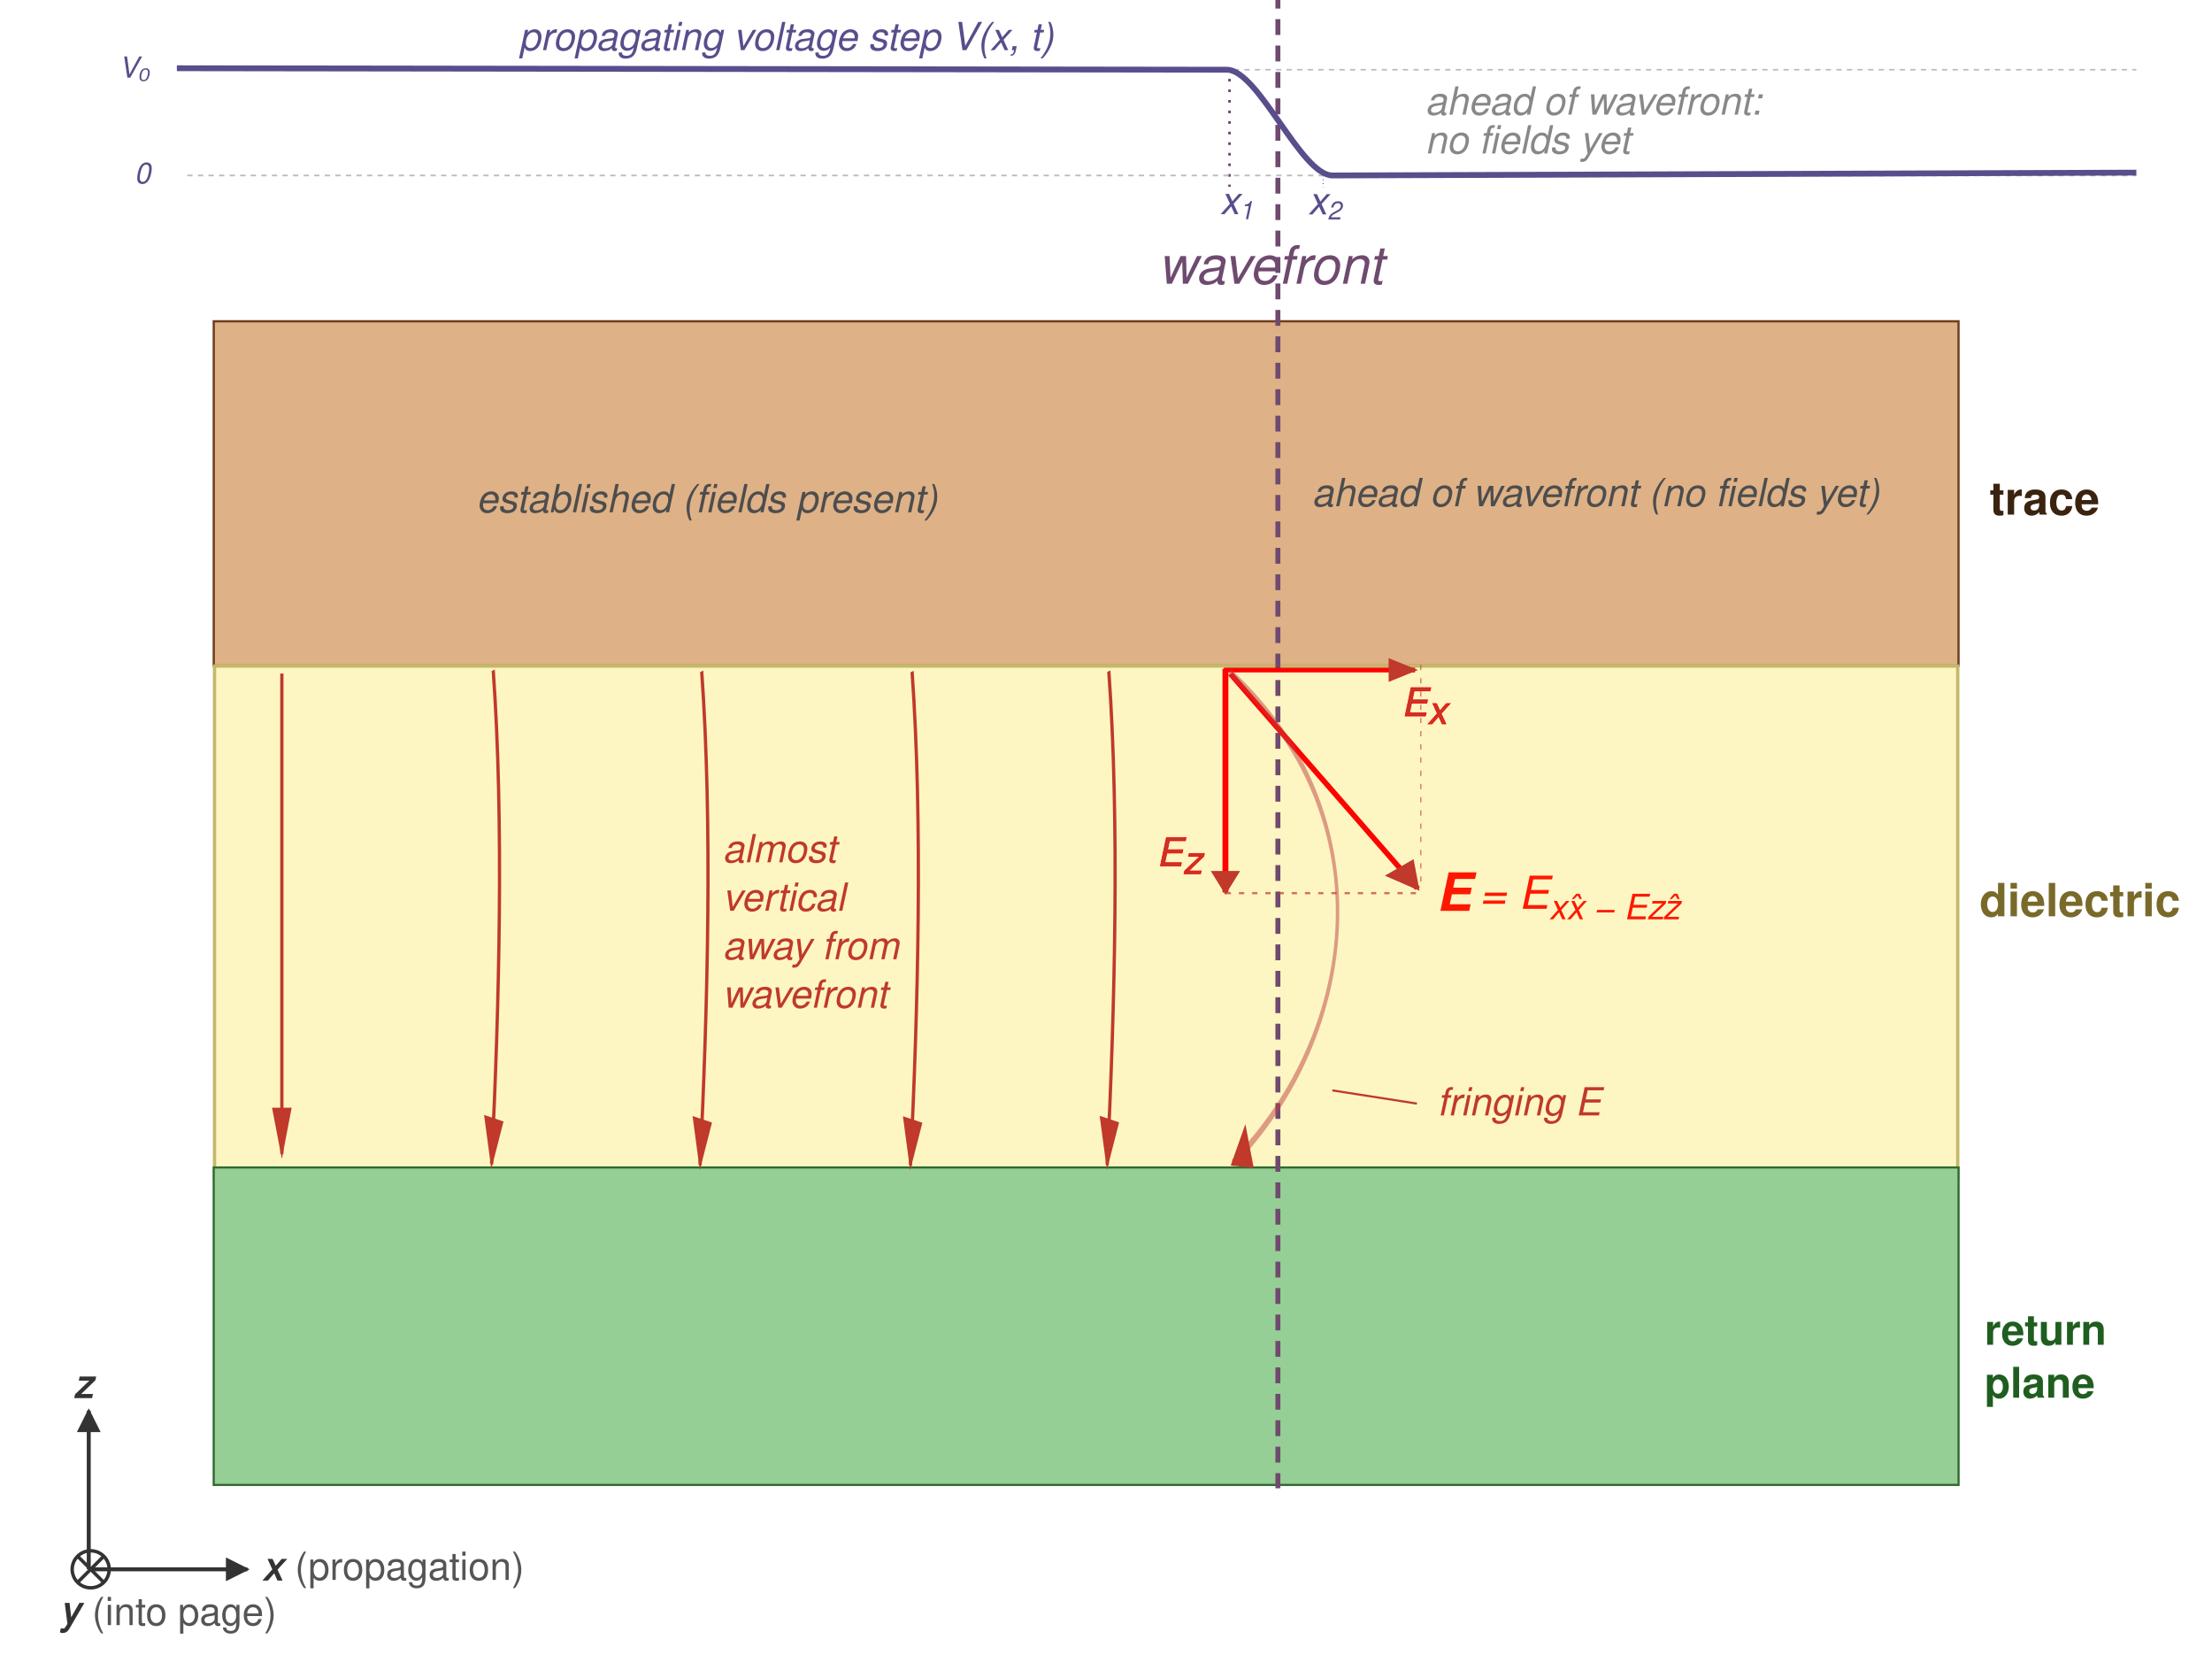
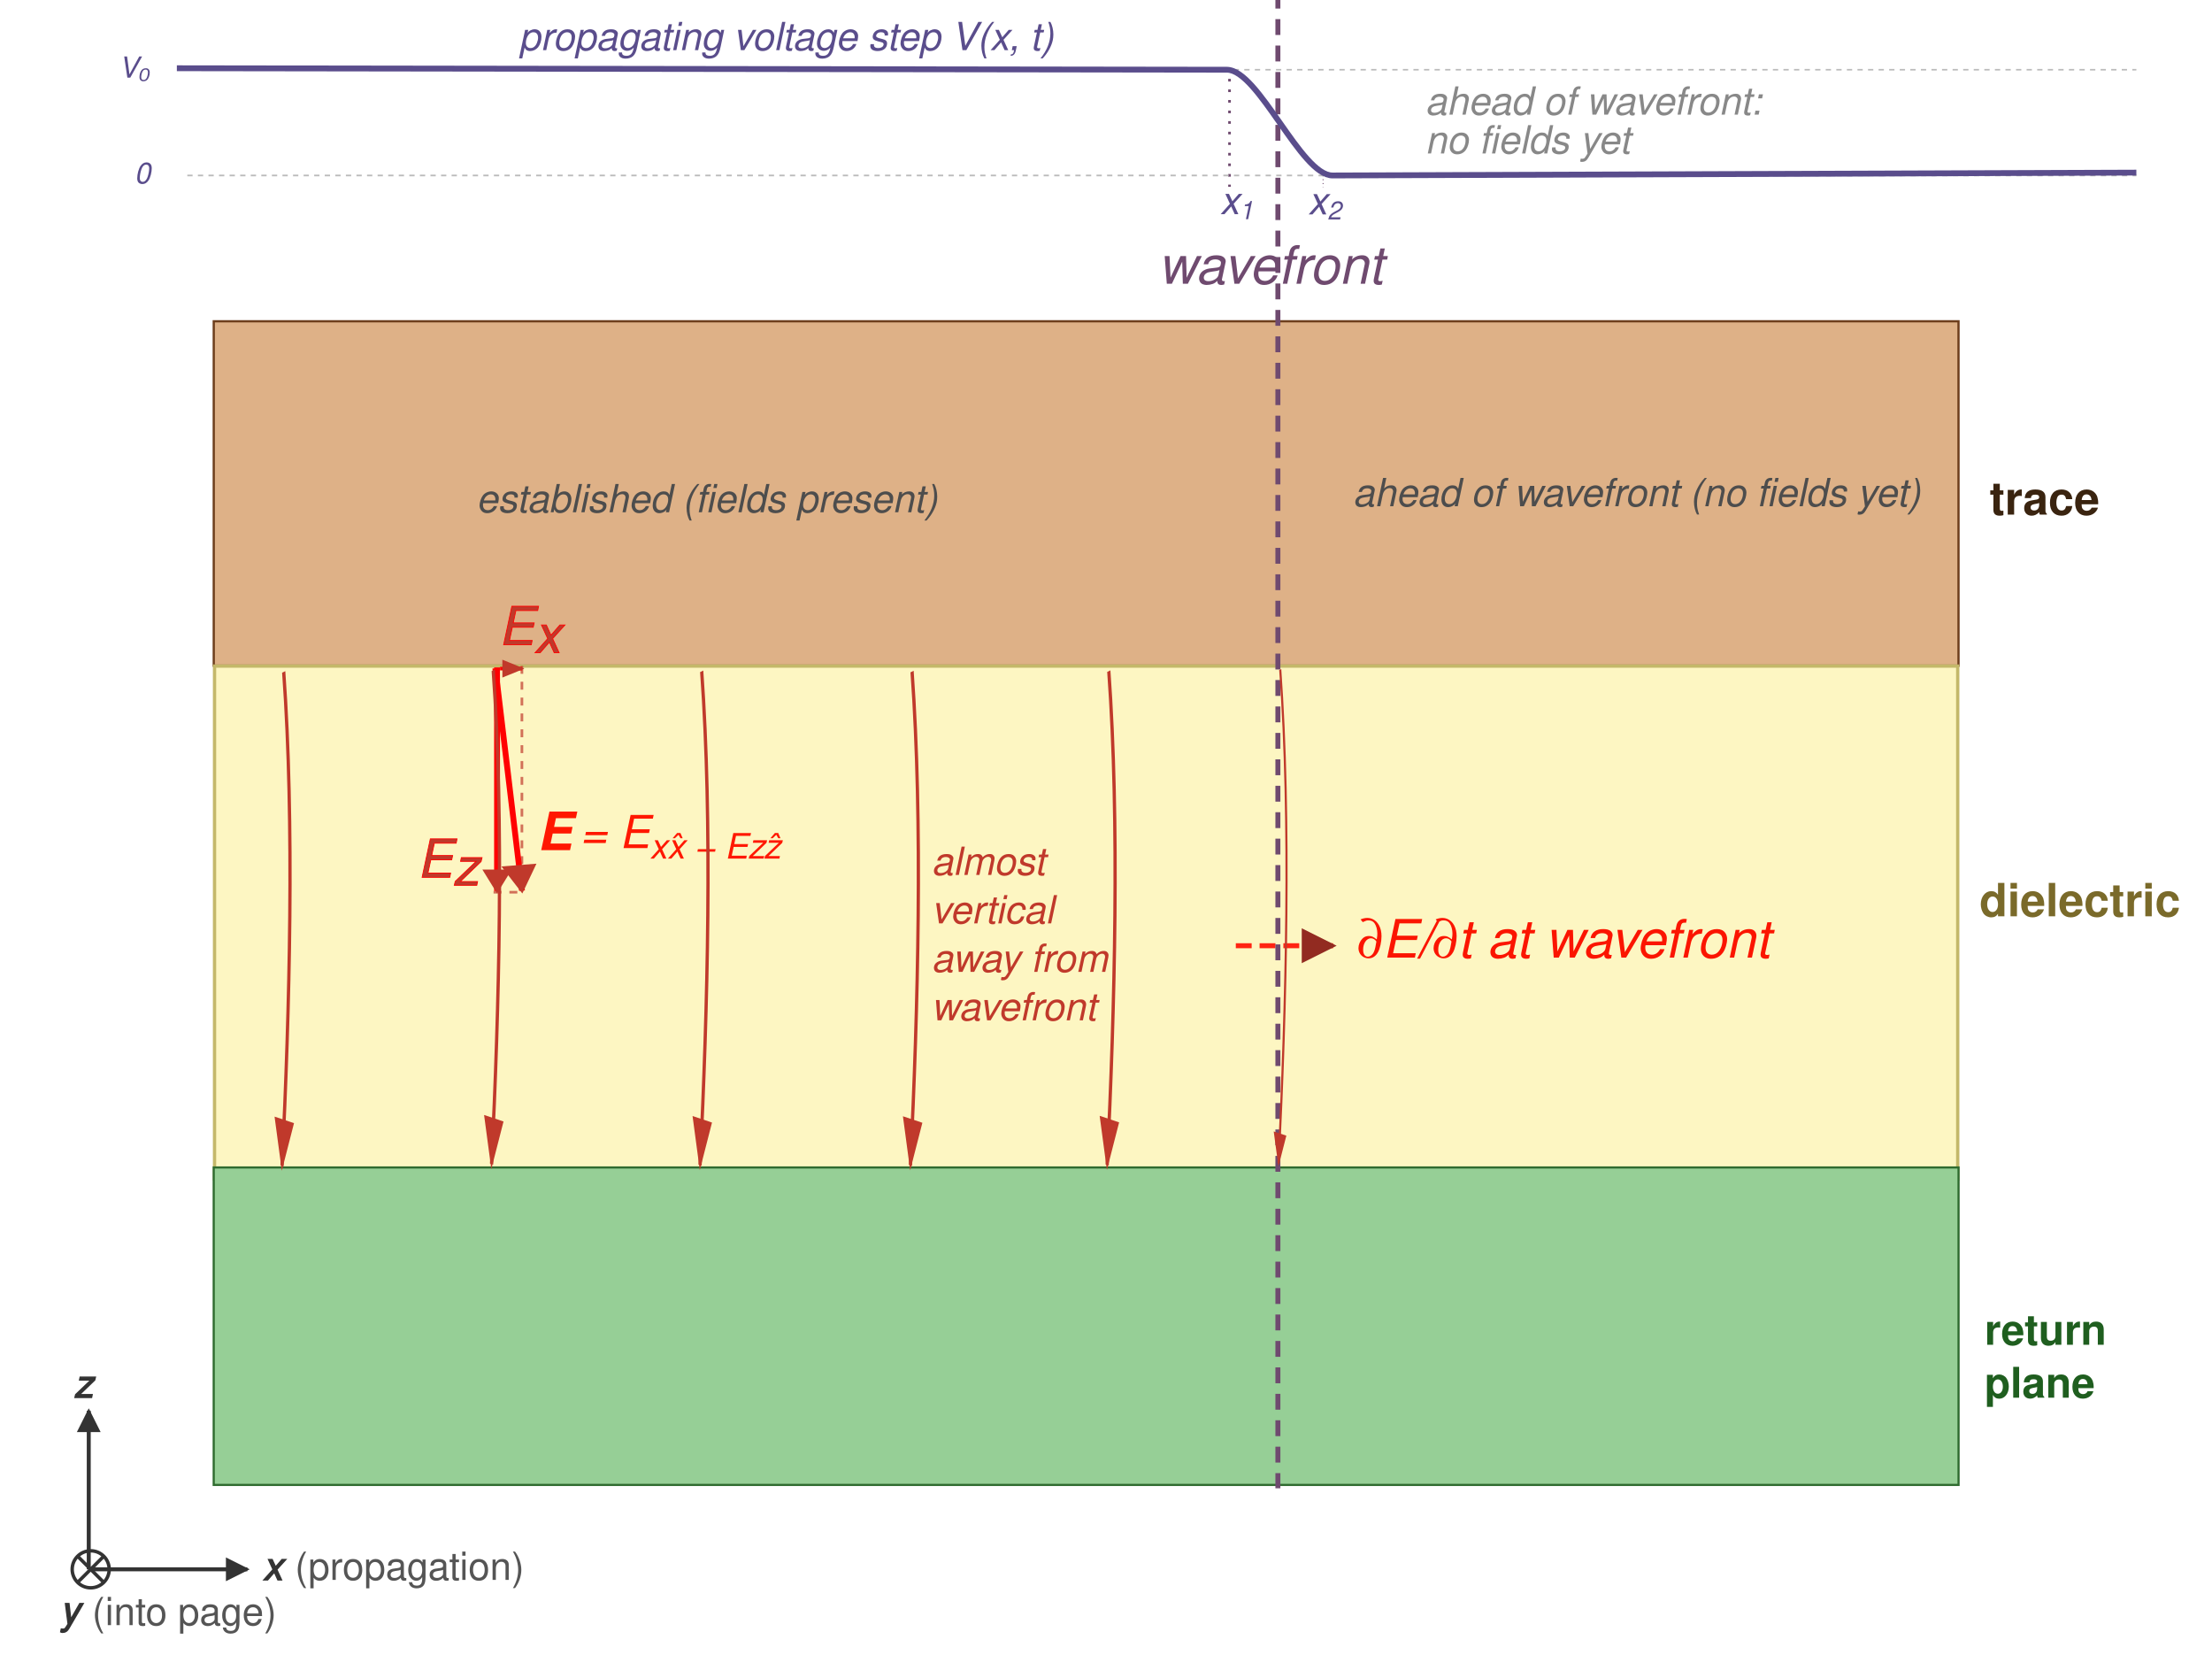
<svg xmlns="http://www.w3.org/2000/svg" viewBox="0 0 836.934 625.912" font-family="Helvetica, Arial, sans-serif" font-size="14px" version="1.1" id="svg75" width="836.934" height="625.912">
  <defs id="defs5">
    <marker id="arrE" viewBox="0 0 10 10" refX="9" refY="5" markerWidth="6" markerHeight="6" orient="auto-start-reverse">
      <path d="M 0,0 10,5 0,10 Z" fill="#c0392b" id="path1" />
    </marker>
    <marker id="arrEthin" viewBox="0 0 10 10" refX="9" refY="5" markerWidth="5" markerHeight="5" orient="auto-start-reverse">
      <path d="M 0,0 10,5 0,10 Z" fill="#c0392b" id="path2" />
    </marker>
    <marker id="arrI" viewBox="0 0 10 10" refX="9" refY="5" markerWidth="6" markerHeight="6" orient="auto-start-reverse">
      <path d="M 0,0 10,5 0,10 Z" fill="#333333" id="path3" />
    </marker>
    <marker id="arrAx" viewBox="0 0 10 10" refX="9" refY="5" markerWidth="6" markerHeight="6" orient="auto-start-reverse">
      <path d="M 0,0 10,5 0,10 Z" fill="#333333" id="path4" />
    </marker>
    <marker id="arrLeader" viewBox="0 0 10 10" refX="9" refY="5" markerWidth="5" markerHeight="5" orient="auto-start-reverse">
      <path d="M 0,0 10,5 0,10 Z" fill="#666666" id="path5" />
    </marker>
    <marker id="arrE-0" viewBox="0 0 10 10" refX="9" refY="5" markerWidth="6" markerHeight="6" orient="auto-start-reverse">
      <path d="M 0,0 10,5 0,10 Z" fill="#c0392b" id="path1-9" />
    </marker>
    <marker id="marker2" viewBox="0 0 10 10" refX="9" refY="5" markerWidth="6" markerHeight="6" orient="auto-start-reverse">
      <path d="M 0,0 10,5 0,10 Z" fill="#c0392b" id="path2-4" />
    </marker>
    <marker id="marker3" viewBox="0 0 10 10" refX="9" refY="5" markerWidth="6" markerHeight="6" orient="auto-start-reverse">
      <path d="M 0,0 10,5 0,10 Z" fill="#c0392b" id="path3-8" />
    </marker>
    <marker id="arrAx-5" viewBox="0 0 10 10" refX="9" refY="5" markerWidth="6" markerHeight="6" orient="auto-start-reverse">
      <path d="M 0,0 10,5 0,10 Z" fill="#333333" id="path4-5" />
    </marker>
    <marker id="marker1" viewBox="0 0 10 10" refX="9" refY="5" markerWidth="6" markerHeight="6" orient="auto-start-reverse">
      <path d="M 0,0 10,5 0,10 Z" fill="#333333" id="path1-1" />
    </marker>
    <marker id="arrE-3" viewBox="0 0 10 10" refX="9" refY="5" markerWidth="6" markerHeight="6" orient="auto-start-reverse">
      <path d="M 0,0 10,5 0,10 Z" fill="#c0392b" id="path1-4" />
    </marker>
    <marker id="marker1-6" viewBox="0 0 10 10" refX="9" refY="5" markerWidth="6" markerHeight="6" orient="auto-start-reverse">
      <path d="M 0,0 10,5 0,10 Z" fill="#c0392b" id="path1-6" />
    </marker>
    <marker id="marker2-0" viewBox="0 0 10 10" refX="9" refY="5" markerWidth="6" markerHeight="6" orient="auto-start-reverse">
      <path d="M 0,0 10,5 0,10 Z" fill="#c0392b" id="path2-3" />
    </marker>
    <marker id="marker3-8" viewBox="0 0 10 10" refX="9" refY="5" markerWidth="6" markerHeight="6" orient="auto-start-reverse">
      <path d="M 0,0 10,5 0,10 Z" fill="#c0392b" id="path3-0" />
    </marker>
    <marker id="marker4" viewBox="0 0 10 10" refX="9" refY="5" markerWidth="6" markerHeight="6" orient="auto-start-reverse">
      <path d="M 0,0 10,5 0,10 Z" fill="#c0392b" id="path4-1" />
    </marker>
    <marker id="arrE-8" viewBox="0 0 10 10" refX="9" refY="5" markerWidth="6" markerHeight="6" orient="auto-start-reverse">
      <path d="M 0,0 10,5 0,10 Z" fill="#c0392b" id="path1-3" />
    </marker>
    <marker id="marker2-5" viewBox="0 0 10 10" refX="9" refY="5" markerWidth="6" markerHeight="6" orient="auto-start-reverse">
      <path d="M 0,0 10,5 0,10 Z" fill="#c0392b" id="path2-1" />
    </marker>
    <marker id="marker3-2" viewBox="0 0 10 10" refX="9" refY="5" markerWidth="6" markerHeight="6" orient="auto-start-reverse">
      <path d="M 0,0 10,5 0,10 Z" fill="#c0392b" id="path3-01" />
    </marker>
    <marker id="marker4-6" viewBox="0 0 10 10" refX="9" refY="5" markerWidth="6" markerHeight="6" orient="auto-start-reverse">
      <path d="M 0,0 10,5 0,10 Z" fill="#c0392b" id="path4-4" />
    </marker>
    <marker id="marker5" viewBox="0 0 10 10" refX="9" refY="5" markerWidth="6" markerHeight="6" orient="auto-start-reverse">
      <path d="M 0,0 10,5 0,10 Z" fill="#c0392b" id="path5-0" />
    </marker>
    <marker id="arrE-0-0" viewBox="0 0 10 10" refX="9" refY="5" markerWidth="6" markerHeight="6" orient="auto-start-reverse">
      <path d="M 0,0 10,5 0,10 Z" fill="#c0392b" id="path1-9-9" />
    </marker>
    <marker id="arrE-0-0-8" viewBox="0 0 10 10" refX="9" refY="5" markerWidth="6" markerHeight="6" orient="auto-start-reverse">
      <path d="M 0,0 10,5 0,10 Z" fill="#c0392b" id="path1-9-9-2" />
    </marker>
    <marker id="arrE-0-0-8-5" viewBox="0 0 10 10" refX="9" refY="5" markerWidth="6" markerHeight="6" orient="auto-start-reverse">
      <path d="M 0,0 10,5 0,10 Z" fill="#c0392b" id="path1-9-9-2-1" />
    </marker>
    <marker id="arrE-0-0-8-1" viewBox="0 0 10 10" refX="9" refY="5" markerWidth="6" markerHeight="6" orient="auto-start-reverse">
      <path d="M 0,0 10,5 0,10 Z" fill="#c0392b" id="path1-9-9-2-5" />
    </marker>
+     <marker id="arrE-0-0-8-1-0" viewBox="0 0 10 10" refX="9" refY="5" markerWidth="6" markerHeight="6" orient="auto-start-reverse">
+       <path d="M 0,0 10,5 0,10 Z" fill="#c0392b" id="path1-9-9-2-5-9" />
+     </marker>
+     <marker id="arrE-0-0-82" viewBox="0 0 10 10" refX="9" refY="5" markerWidth="6" markerHeight="6" orient="auto-start-reverse">
+       <path d="M 0,0 10,5 0,10 Z" fill="#c0392b" id="path1-9-9-4" />
+     </marker>
+     <marker id="arrEdash" viewBox="0 0 10 10" refX="9" refY="5" markerWidth="7" markerHeight="7" orient="auto-start-reverse">
+       <path d="M 0,0 10,5 0,10 Z" fill="#922b21" id="path2-7" />
+     </marker>
  </defs>
  <g id="g1-2" transform="translate(-77.12341,-174.3984)" style="display:inline">
    <rect x="157.999" y="295.925" width="660.149" height="130.279" fill="#deb187" stroke="#6e3f1d" stroke-width="0.851" id="rect6" />
    <rect x="158.074" y="396.769" width="660" height="30" fill="#a86628" opacity="0.3" stroke="none" id="rect7" style="display:none" />
    <rect x="158.296" y="426.353" width="659.555" height="194" fill="#fdf6c2" stroke="#c4b86a" stroke-width="1.245" id="rect8" />
    <rect x="157.982" y="616.008" width="660.183" height="120.083" fill="#4ea94e" stroke="#2f6b2f" stroke-width="0.817" id="rect9" style="fill:#96cf96;fill-opacity:1" />
    <rect x="157.434" y="615.461" width="660" height="30" fill="#1f5e1f" opacity="0.28" stroke="none" id="rect10" style="display:none" />
    <text x="829.91" y="369.067" fill="#3a2410" font-weight="bold" id="text10-7" style="font-size:17.333px">trace</text>
    <text x="826.074" y="521" fill="#7a6a2a" id="text12-4" style="font-size:17.333px">
      <tspan style="font-style:normal;font-variant:normal;font-weight:bold;font-stretch:normal;font-family:Helvetica, Arial, sans-serif;-inkscape-font-specification:'Helvetica, Arial, sans-serif Bold'" id="tspan3-2">dielectric</tspan>
    </text>
    <text x="827.99" y="683.084" fill="#1f5e1f" font-weight="bold" id="text14-5" style="font-size:16px;stroke-width:1">
      <tspan id="tspan93" x="827.99" y="683.084" style="font-size:16px;stroke-width:1">return</tspan>
      <tspan id="tspan94" x="827.99" y="703.084" style="font-size:16px;stroke-width:1">plane</tspan>
    </text>
    <g stroke="#5a3a1a" stroke-width="0.8" fill="none" id="g15-7" transform="matrix(1.002988,0,0,0.9161738,94.73993,186.6673)" style="display:none">
      <path d="m 50,230 h -8 v 30 h 8" id="path15" />
    </g>
    <text x="123.828" y="415.409" fill="#5a3a1a" font-size="11px" font-style="italic" text-anchor="middle" id="text16" style="font-size:14.667px;display:none">δ</text>
    <g stroke="#1f5e1f" stroke-width="0.8" fill="none" id="g16" transform="matrix(1.005327,0,0,0.8533523,98.46896,327.8401)" style="display:none">
      <path d="m 50,340 h -8 v 30 h 8" id="path16" />
    </g>
    <text x="125.746" y="632.821" fill="#1f5e1f" font-size="11px" font-style="italic" text-anchor="middle" id="text17-7" style="font-size:14.667px;display:none">δ</text>
    <g stroke="#c0392b" stroke-width="2.4" fill="none" id="g24" transform="matrix(0.9923674,0,0,2.373388,100.1725,-192.21)" style="display:none;fill:#c13e3e;fill-opacity:0.54;stroke:#c0392b;stroke-opacity:0.5">
      <line x1="120" y1="265" x2="120" y2="335" marker-end="url(#arrE-3)" id="line20-9" style="fill:#c13e3e;fill-opacity:0.3;stroke:#c0392b;stroke-opacity:0.5;marker-end:url(#arrE-3)" />
      <line x1="200" y1="265" x2="200" y2="335" marker-end="url(#arrE-3)" id="line21-4" style="fill:#c13e3e;fill-opacity:0.3;stroke:#c0392b;stroke-opacity:0.5;marker-end:url(#arrE-3)" />
      <line x1="280" y1="265" x2="280" y2="335" marker-end="url(#arrE-3)" id="line22" style="fill:#c13e3e;fill-opacity:0.3;stroke:#c0392b;stroke-opacity:0.5;marker-end:url(#arrE-3)" />
      <line x1="360" y1="265" x2="360" y2="335" marker-end="url(#arrE-3)" id="line23-7" style="fill:#c13e3e;fill-opacity:0.3;stroke:#c0392b;stroke-opacity:0.5;marker-end:url(#arrE-3)" />
      <line x1="430" y1="265" x2="430" y2="335" marker-end="url(#arrE-3)" id="line24-9" style="fill:#c13e3e;fill-opacity:0.3;stroke:#c0392b;stroke-opacity:0.5;marker-end:url(#arrE-3)" />
    </g>
    <text x="826.778" y="411.371" fill="#3a2410" font-size="12px" font-style="italic" id="text10-0" style="font-size:14.667px;display:none">
      <tspan id="tspan1-31" x="0" y="0" style="font-size:14.667px">near-surface</tspan>
      <tspan id="tspan2-9" x="0" y="0" style="font-size:14.667px">layer</tspan>
    </text>
    <text x="828.214" y="624.629" fill="#3a2410" font-size="12px" font-style="italic" id="text10-0-4" style="font-size:14.667px;display:none">
      <tspan id="tspan1-3" x="0" y="0" style="font-size:14.667px">near-surface</tspan>
      <tspan id="tspan2-1" x="0" y="0" style="font-size:14.667px">layer</tspan>
    </text>
  </g>
+   <line x1="467.58" y1="357.737" x2="504.412" y2="357.737" stroke="#922b21" stroke-width="1.886" stroke-dasharray="6, 3" marker-end="url(#arrEdash)" id="line34" style="stroke:#ff2412;stroke-opacity:1" />
  <line x1="483.502" y1="-272.764" x2="483.502" y2="562.964" stroke="#6f4a6f" stroke-width="1.879" stroke-dasharray="6, 4" id="line12" />
  <line x1="465.201" y1="25.829" x2="465.201" y2="70.659" stroke="#6f4a6f" stroke-width="0.435" stroke-dasharray="6, 4" id="line12-4" style="stroke-width:1;stroke-dasharray:1,3;stroke-dashoffset:0" />
  <line x1="500.599" y1="64.889" x2="500.599" y2="70.828" stroke="#6f4a6f" stroke-width="0.435" stroke-dasharray="6, 4" id="line12-4-5" style="stroke-width:0.364;stroke-dasharray:0.364, 1.092;stroke-dashoffset:0" />
  <text x="480.842" y="107.338" fill="#6f4a6f" font-style="italic" font-size="13px" id="text13" style="font-size:20px;text-align:center;text-anchor:middle">wavefront</text>
  <text x="180.214" y="193.78" fill="#777777" font-size="12px" font-style="italic" id="text14" style="font-size:14.667px;fill:#4d4d4d;fill-opacity:1">established (fields present)</text>
-   <text x="496.337" y="191.491" fill="#888888" font-size="12px" font-style="italic" id="text15" style="font-size:14.667px;fill:#4d4d4d;fill-opacity:1">ahead of wavefront (no fields yet)</text>
-   <text x="273.389" y="326.18" fill="#c0392b" font-style="italic" font-size="12px" id="text17" style="font-size:14.667px">
-     <tspan id="tspan75" x="273.389" y="326.18" style="font-size:14.667px">almost</tspan>
-     <tspan x="273.389" y="344.513" style="font-size:14.667px" id="tspan4">vertical</tspan>
-     <tspan id="tspan76" x="273.389" y="362.847" style="font-size:14.667px">away from</tspan>
-     <tspan x="273.389" y="381.18" style="font-size:14.667px" id="tspan6">wavefront</tspan>
+   <text x="511.837" y="191.491" fill="#888888" font-size="12px" font-style="italic" id="text15" style="font-size:14.667px;fill:#4d4d4d;fill-opacity:1">ahead of wavefront (no fields yet)</text>
+   <text x="352.408" y="330.953" fill="#c0392b" font-style="italic" font-size="12px" id="text17" style="font-size:14.667px">
+     <tspan id="tspan75" x="352.408" y="330.953" style="font-size:14.667px">almost</tspan>
+     <tspan x="352.408" y="349.286" style="font-size:14.667px" id="tspan4">vertical</tspan>
+     <tspan id="tspan76" x="352.408" y="367.62" style="font-size:14.667px">away from</tspan>
+     <tspan x="352.408" y="385.953" style="font-size:14.667px" id="tspan6">wavefront</tspan>
  </text>
-   <line x1="537.589" y1="251.52" x2="537.589" y2="336.351" stroke="#c0392b" stroke-width="0.439" stroke-dasharray="2, 3" opacity="0.7" id="line18" />
-   <line x1="463.746" y1="337.85" x2="535.765" y2="337.85" stroke="#c0392b" stroke-width="0.84" stroke-dasharray="2, 3" opacity="0.7" id="line19" />
-   <text x="530.332" y="270.831" fill="#c0392b" font-style="italic" font-size="14px" id="text21" style="font-size:14.667px;stroke:#ff0101;stroke-width:0.3;stroke-dasharray:none;stroke-opacity:1">E<tspan font-size="11px" dy="3" id="tspan20" style="font-size:14.667px;stroke:#ff0101;stroke-width:0.3;stroke-dasharray:none;stroke-opacity:1">x</tspan>
+   <line x1="197.471" y1="251.873" x2="197.471" y2="336.705" stroke="#c0392b" stroke-width="0.439" stroke-dasharray="2, 3" opacity="0.7" id="line18" style="stroke-width:1;stroke-dasharray:3,3;stroke-dashoffset:0" />
+   <line x1="186.737" y1="337.494" x2="197.768" y2="337.494" stroke="#c0392b" stroke-width="0.329" stroke-dasharray="2, 3" opacity="0.7" id="line19" style="stroke-width:1;stroke-dasharray:3,3;stroke-dashoffset:0;stroke:#c0392b;stroke-opacity:1" />
+   <text x="188.759" y="243.901" fill="#c0392b" font-style="italic" font-size="14px" id="text21" style="font-size:20px;stroke:#ff0101;stroke-width:0.3;stroke-dasharray:none;stroke-opacity:1">E<tspan font-size="11px" dy="3" id="tspan20" style="font-size:20px;stroke:#ff0101;stroke-width:0.3;stroke-dasharray:none;stroke-opacity:1">x</tspan>
  </text>
-   <text x="437.742" y="327.528" fill="#c0392b" font-style="italic" font-size="14px" id="text23" style="font-size:14.667px;stroke:#ff0101;stroke-width:0.3;stroke-dasharray:none;stroke-opacity:1">E<tspan font-size="11px" dy="3" id="tspan22" style="font-size:14.667px;stroke:#ff0101;stroke-width:0.3;stroke-dasharray:none;stroke-opacity:1">z</tspan>
+   <text x="157.91" y="331.881" fill="#c0392b" font-style="italic" font-size="14px" id="text23" style="font-size:20px;stroke:#ff0101;stroke-width:0.3;stroke-dasharray:none;stroke-opacity:1">E<tspan font-size="11px" dy="3" id="tspan22" style="font-size:20px;stroke:#ff0101;stroke-width:0.3;stroke-dasharray:none;stroke-opacity:1">z</tspan>
  </text>
-   <g id="g1" transform="matrix(1.051997,0,0,0.8529644,68.74608,41.92712)" style="stroke:#ff0101;stroke-width:2.1;stroke-dasharray:none;stroke-opacity:1">
-     <line x1="374.855" y1="247.984" x2="443.586" y2="247.984" stroke="#c0392b" stroke-width="1.627" stroke-dasharray="6, 3" marker-end="url(#arrEthin)" id="line20" style="stroke:#ff0101;stroke-width:2.111;stroke-dasharray:none;stroke-opacity:1" />
+   <g id="g1" transform="matrix(1.051997,0,0,0.8529644,-206.8488,41.39679)" style="stroke:#ff0101;stroke-width:2.1;stroke-dasharray:none;stroke-opacity:1">
+     <line x1="376.473" y1="247.984" x2="384.428" y2="247.984" stroke="#c0392b" stroke-width="1.627" stroke-dasharray="6, 3" marker-end="url(#arrEthin)" id="line20" style="stroke:#ff0101;stroke-width:1.583;stroke-dasharray:none;stroke-opacity:1" />
    <line x1="375.395" y1="247.445" x2="375.395" y2="346.597" stroke="#c0392b" stroke-width="1.539" stroke-dasharray="6, 3" marker-end="url(#arrEthin)" id="line21" style="stroke:#ff0101;stroke-width:2.111;stroke-dasharray:none;stroke-opacity:1" />
-     <line x1="377.179" y1="249.661" x2="444.472" y2="344.835" stroke="#c0392b" stroke-width="1.742" marker-end="url(#arrE)" id="line23" style="stroke:#ff0101;stroke-width:2.111;stroke-dasharray:none;stroke-opacity:1" />
+     <line x1="374.775" y1="247.83" x2="384.366" y2="346.443" stroke="#c0392b" stroke-width="1.742" marker-end="url(#arrE)" id="line23" style="stroke:#ff0101;stroke-width:2.111;stroke-dasharray:none;stroke-opacity:1" />
  </g>
-   <g id="g2" transform="translate(29.34493,65.76093)">
+   <g id="g2" transform="translate(-310.8696,42.78516)">
    <text x="514.071" y="278.791" fill="#c0392b" font-weight="bold" font-style="italic" font-size="20px" id="text24" style="fill:#ff1800;fill-opacity:1;stroke:#ff0000;stroke-width:0;stroke-dasharray:none;stroke-opacity:1">E</text>
    <text x="530.416" y="278.013" fill="#c0392b" font-size="17.214px" font-style="italic" id="text27" style="fill:#ff1800;fill-opacity:1;stroke-width:0;stroke-dasharray:none">= E<tspan font-size="13.242px" dy="3.972 -3.972 0 0 0 0 0 3.972 -3.972" id="tspan24" style="fill:#ff1800;fill-opacity:1;stroke-width:0;stroke-dasharray:none">xx̂ − Ezẑ</tspan>
    </text>
  </g>
  <g transform="translate(293.3948,656.0908)" id="g75">
    
    
    
    
-   </g>
-   <g stroke="#c0392b" stroke-width="1.7" fill="none" id="g43" transform="matrix(0.9050399,0,0,2.102749,3.265347,34.95629)" style="stroke-width:1.208;stroke-dasharray:none">
-     <path d="m 504.14,104.271 c 6.027,25.689 3.377,59.52 -0.922,88.902" marker-end="url(#arrE-0)" id="path39" style="display:none;stroke:#bf4040;stroke-width:1.208;stroke-dasharray:none;stroke-dashoffset:3.4;stroke-opacity:0.5;marker-end:url(#arrE-0)" />
-     <path d="m 514.114,104.615 c 17.557,34.132 12.457,62.966 -0.168,89.246" marker-end="url(#arrE-0)" id="path40" style="display:none;stroke:#bf4040;stroke-width:1.208;stroke-dasharray:none;stroke-dashoffset:0;stroke-opacity:0.5;marker-end:url(#arrE-0)" />
-     <path d="m 510.408,104.298 c 65.042,25.596 54.816,64.673 1.287,88.377" marker-end="url(#arrE-0)" id="path43" style="stroke:#bf4040;stroke-width:1.435;stroke-dasharray:none;stroke-dashoffset:2.417;stroke-opacity:0.5;marker-end:url(#arrE-0)" />
-   </g>
-   <g id="g6">
-     <text x="543.768" y="421.929" fill="#c0392b" font-style="italic" font-size="13px" id="text43" style="font-size:14.667px">
-       <tspan id="tspan9" x="543.768" y="421.929" style="font-size:14.667px">fringing E</tspan>
-     </text>
-     <line x1="536.113" y1="417.456" x2="504.113" y2="412.456" stroke="#c0392b" stroke-width="0.8" id="line44" />
  </g>
  <g stroke="#333333" fill="#333333" id="g49" transform="translate(4.068853,296.2008)">
    <line x1="29.51" y1="297.413" x2="89.51" y2="297.413" stroke-width="1.5" marker-end="url(#arrAx-5)" id="line45" style="marker-end:url(#arrAx-5)" />
    <text x="95.51" y="301.413" font-style="italic" id="text45" style="font-size:14.667px;stroke-width:0.5;stroke-dasharray:none">x</text>
    <text x="107.51" y="301.413" font-size="11px" fill="#555555" id="text46" style="font-size:14.667px;stroke-width:0;stroke-dasharray:none">(propagation)</text>
    <line x1="29.51" y1="297.413" x2="29.51" y2="237.413" stroke-width="1.5" marker-end="url(#arrAx-5)" id="line46" style="marker-end:url(#arrAx-5)" />
    <text x="23.853" y="232.413" font-style="italic" id="text47" style="font-size:14.667px;stroke-width:0.5;stroke-dasharray:none">z</text>
    <g transform="translate(64.51049,297.4126)" id="g48">
      <circle r="7" fill="none" stroke="#333333" stroke-width="1.3" id="circle47" cx="-34.266" cy="0" />
      <line x1="-39.266" y1="-5" x2="-29.266" y2="5" stroke="#333333" stroke-width="1.3" id="line47" />
      <line x1="-29.266" y1="-5" x2="-39.266" y2="5" stroke="#333333" stroke-width="1.3" id="line48" />
    </g>
    <text x="18.769" y="318.056" font-style="italic" id="text48" style="font-size:14.667px;stroke-width:0.5;stroke-dasharray:none">y</text>
    <text x="30.769" y="318.545" font-size="11px" fill="#555555" id="text49" style="font-size:14.667px;stroke-width:0;stroke-dasharray:none">(into page)</text>
  </g>
  <g id="g15" transform="translate(-15.80267,81.37382)">
    <line x1="86.673" y1="-15" x2="824.116" y2="-15" stroke="#bbbbbb" stroke-width="0.634" stroke-dasharray="2, 2" id="line10" />
    <line x1="170.589" y1="-55" x2="824.116" y2="-55" stroke="#bbbbbb" stroke-width="0.597" stroke-dasharray="2, 2" id="line11" />
    <path d="M 82.717,-55.559 480,-55 c 12,0.017 28,40.043 40,40 l 304.116,-1.079" fill="none" stroke="#5a4d8c" stroke-width="2.2" id="path11" />
    <text x="72.747" y="-52" fill="#5a4d8c" font-size="11px" text-anchor="end" font-style="italic" id="text11-0">V₀</text>
    <text x="72.747" y="-12" fill="#5a4d8c" font-size="11px" text-anchor="end" font-style="italic" id="text12-9">0</text>
    <text x="212.078" y="-62.396" fill="#5a4d8c" font-size="12px" font-style="italic" id="text13-4" style="font-size:14.667px">propagating voltage step V(x, t)</text>
    <text x="477.406" y="-0.359" fill="#5a4d8c" font-size="12px" font-style="italic" id="text13-4-9" style="font-size:14.667px">x<tspan style="font-size:65%;baseline-shift:sub" id="tspan1">1</tspan>
    </text>
    <text x="510.692" y="-0.264" fill="#5a4d8c" font-size="12px" font-style="italic" id="text13-4-9-8" style="font-size:14.667px">x<tspan style="font-size:65%;baseline-shift:sub" id="tspan1-8">2</tspan>
    </text>
    <text x="555" y="-38" fill="#888888" font-size="12px" font-style="italic" id="text14-8" style="font-size:14.667px;line-height:1">
      <tspan id="tspan5" x="555" y="-38" style="font-size:14.667px;line-height:1">ahead of wavefront:</tspan>
      <tspan id="tspan7" x="555" y="-23.333" style="font-size:14.667px;line-height:1">no fields yet</tspan>
    </text>
  </g>
  <g stroke="#c0392b" stroke-width="2.4" fill="none" id="g24-6" transform="matrix(0.9913701,0,0,2.595749,-12.32166,-433.0969)" style="stroke-width:1.247;stroke-dasharray:none">
-     <line x1="120" y1="265" x2="120" y2="335" marker-end="url(#arrE-8)" id="line20-1" style="stroke-width:1.247;stroke-dasharray:none;marker-end:url(#arrE-8)" />
    <path d="m 435.609,264.651 c 4.118,22.011 2.308,48.949 -0.63,71.957" marker-end="url(#arrE-0-0)" id="path39-8" style="stroke:#c0392b;stroke-width:1.247;stroke-dasharray:none;stroke-dashoffset:3.4;stroke-opacity:1;marker-end:url(#arrE-0-0)" />
+     <path d="m 501.035,264.416 c 4.118,22.011 2.308,48.949 -0.63,71.957" marker-end="url(#arrE-0-0-82)" id="path39-8-51" style="stroke:#c0392b;stroke-width:0.81;stroke-dasharray:none;stroke-dashoffset:3.4;stroke-opacity:1;marker-end:url(#arrE-0-0-82)" />
    <path d="m 360.523,264.711 c 4.118,22.011 2.308,48.949 -0.63,71.957" marker-end="url(#arrE-0-0-8)" id="path39-8-5" style="stroke:#c0392b;stroke-width:1.247;stroke-dasharray:none;stroke-dashoffset:3.4;stroke-opacity:1;marker-end:url(#arrE-0-0-8)" />
    <path d="m 280.234,264.679 c 4.118,22.011 2.308,48.949 -0.63,71.957" marker-end="url(#arrE-0-0-8-5)" id="path39-8-5-1" style="stroke:#c0392b;stroke-width:1.247;stroke-dasharray:none;stroke-dashoffset:3.4;stroke-opacity:1;marker-end:url(#arrE-0-0-8-5)" />
    <path d="m 200.668,264.524 c 4.118,22.011 2.308,48.949 -0.63,71.957" marker-end="url(#arrE-0-0-8-1)" id="path39-8-5-7" style="stroke:#c0392b;stroke-width:1.247;stroke-dasharray:none;stroke-dashoffset:3.4;stroke-opacity:1;marker-end:url(#arrE-0-0-8-1)" />
+     <path d="m 120.706,264.765 c 4.118,22.011 2.308,48.949 -0.63,71.957" marker-end="url(#arrE-0-0-8-1-0)" id="path39-8-5-7-8" style="stroke:#c0392b;stroke-width:1.247;stroke-dasharray:none;stroke-dashoffset:3.4;stroke-opacity:1;marker-end:url(#arrE-0-0-8-1-0)" />
  </g>
+   <text x="513.555" y="362.215" fill="#922b21" font-style="italic" font-size="13px" id="text35" style="font-size:20px">
+     <tspan id="tspan7-1" x="513.555" y="362.215" style="font-size:20px;fill:#fb1500;fill-opacity:1">∂E/∂t at wavefront</tspan>
+   </text>
</svg>
